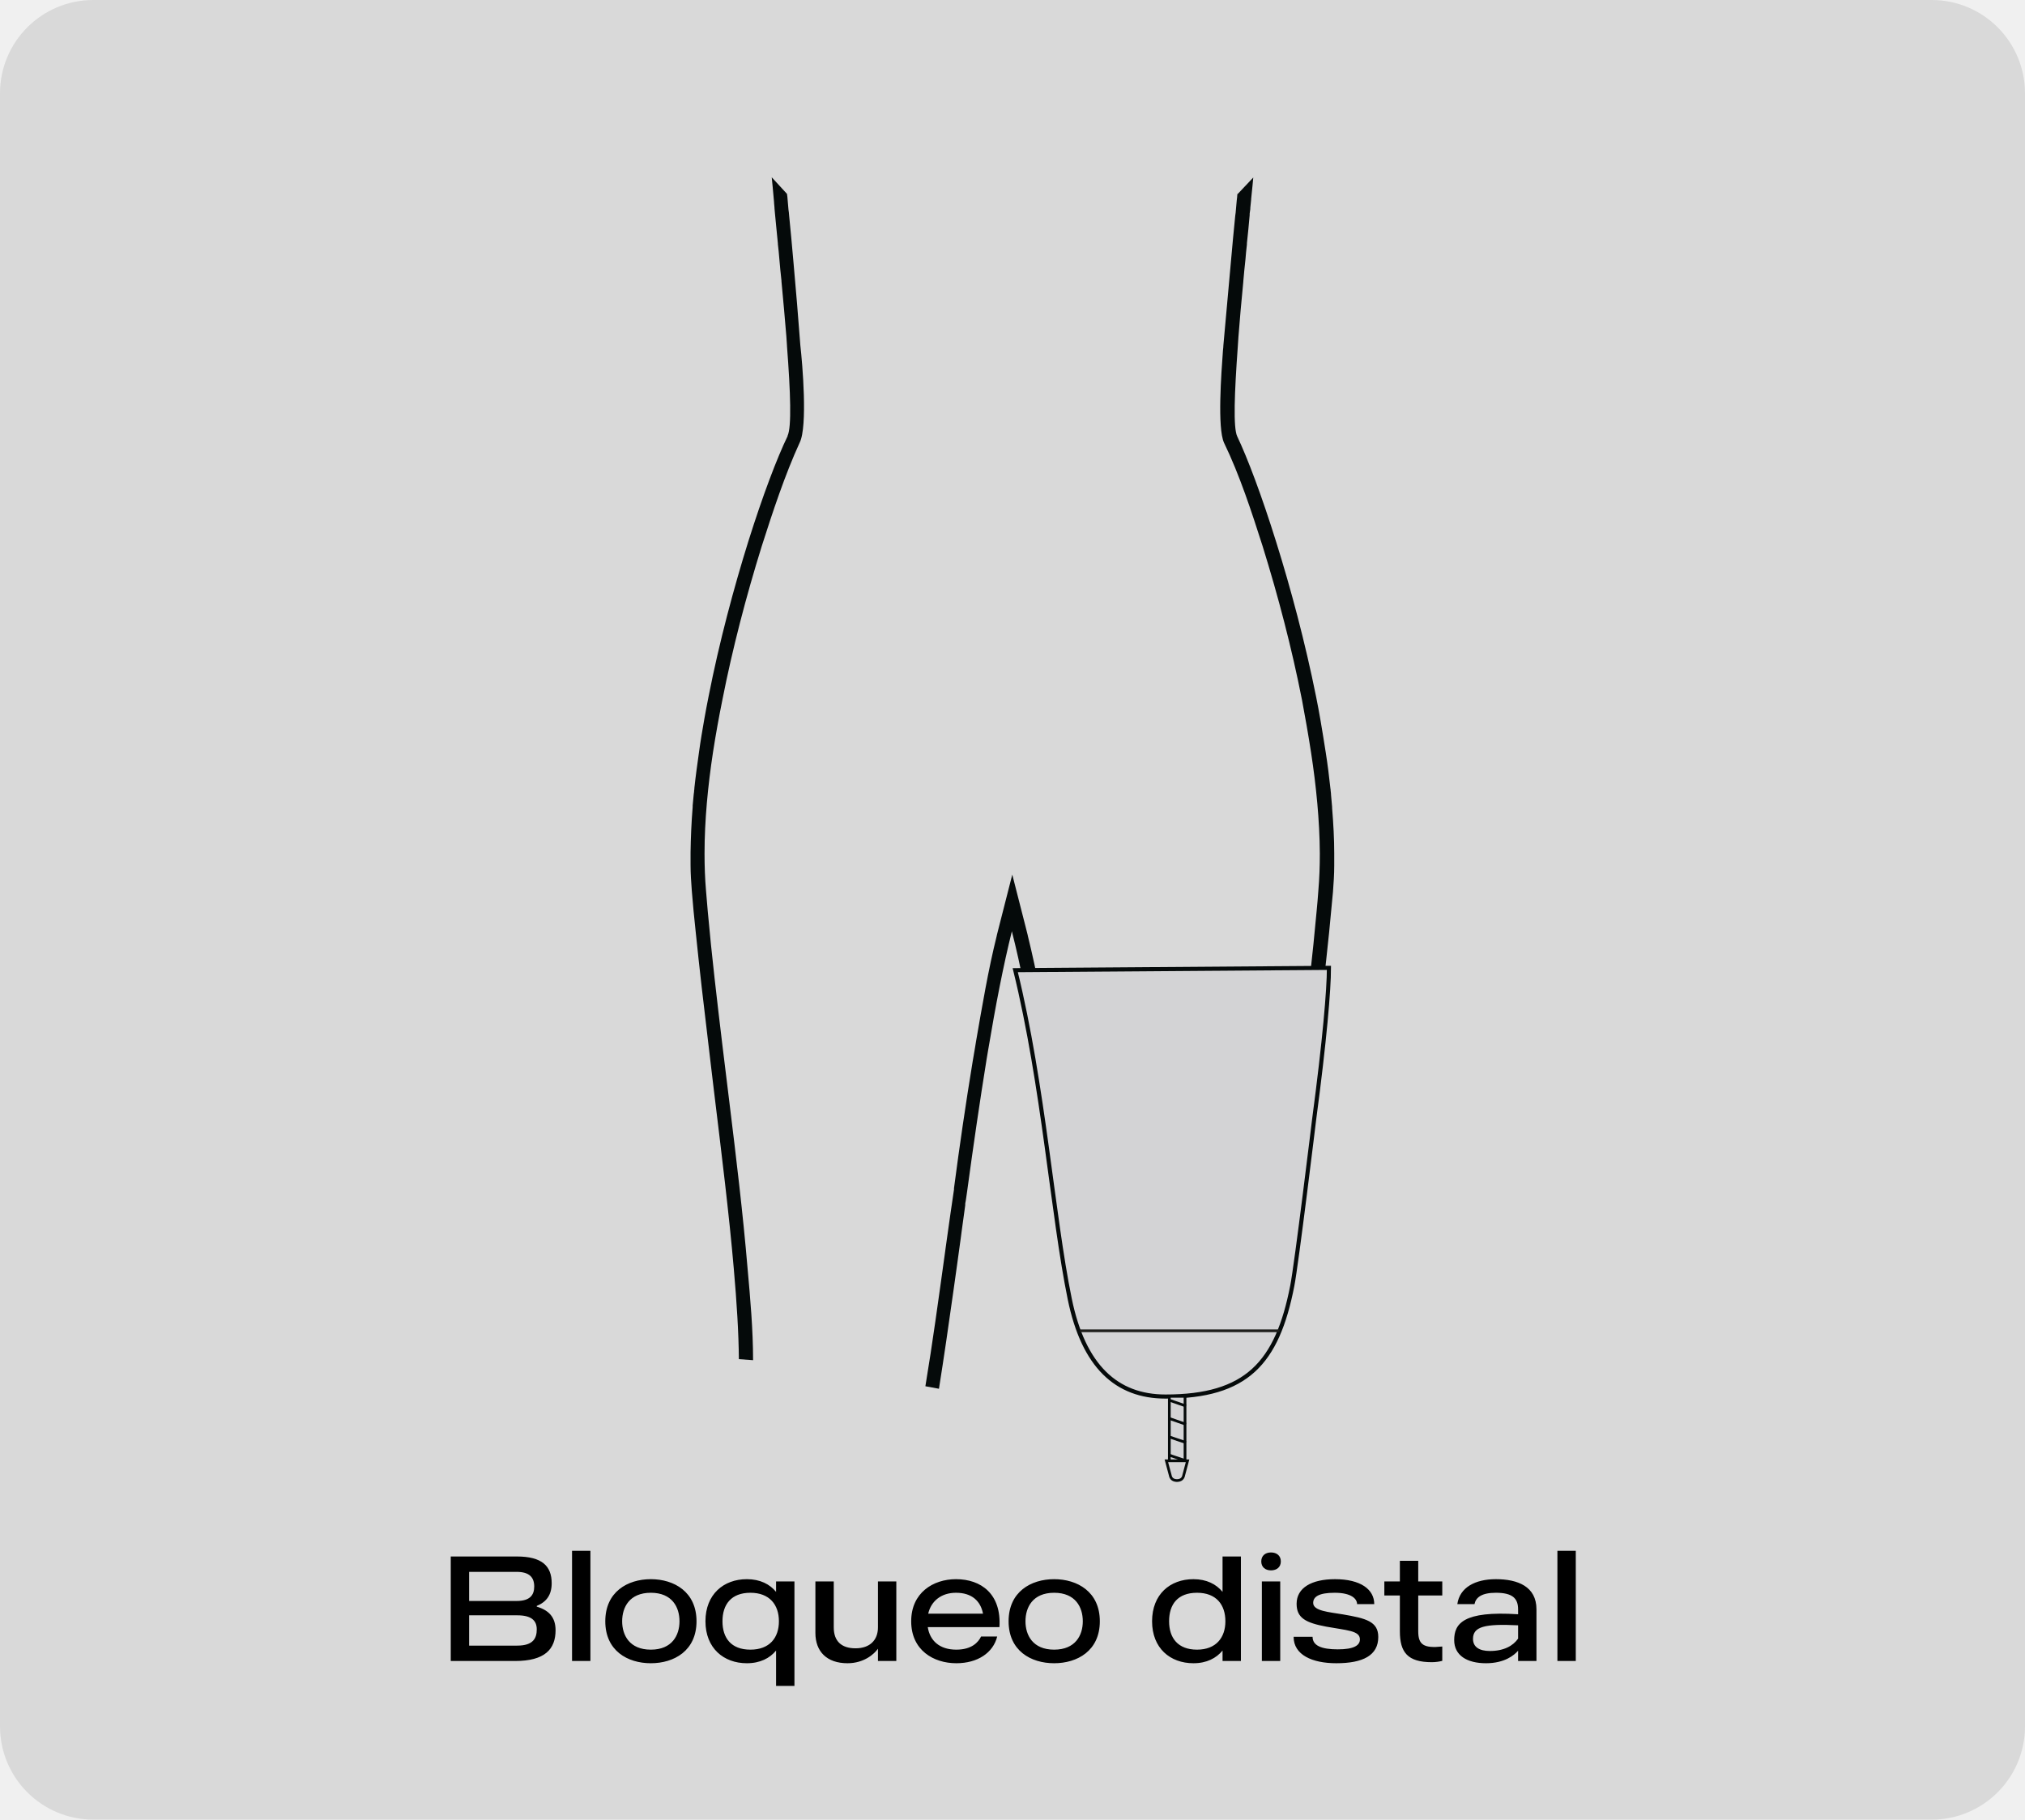
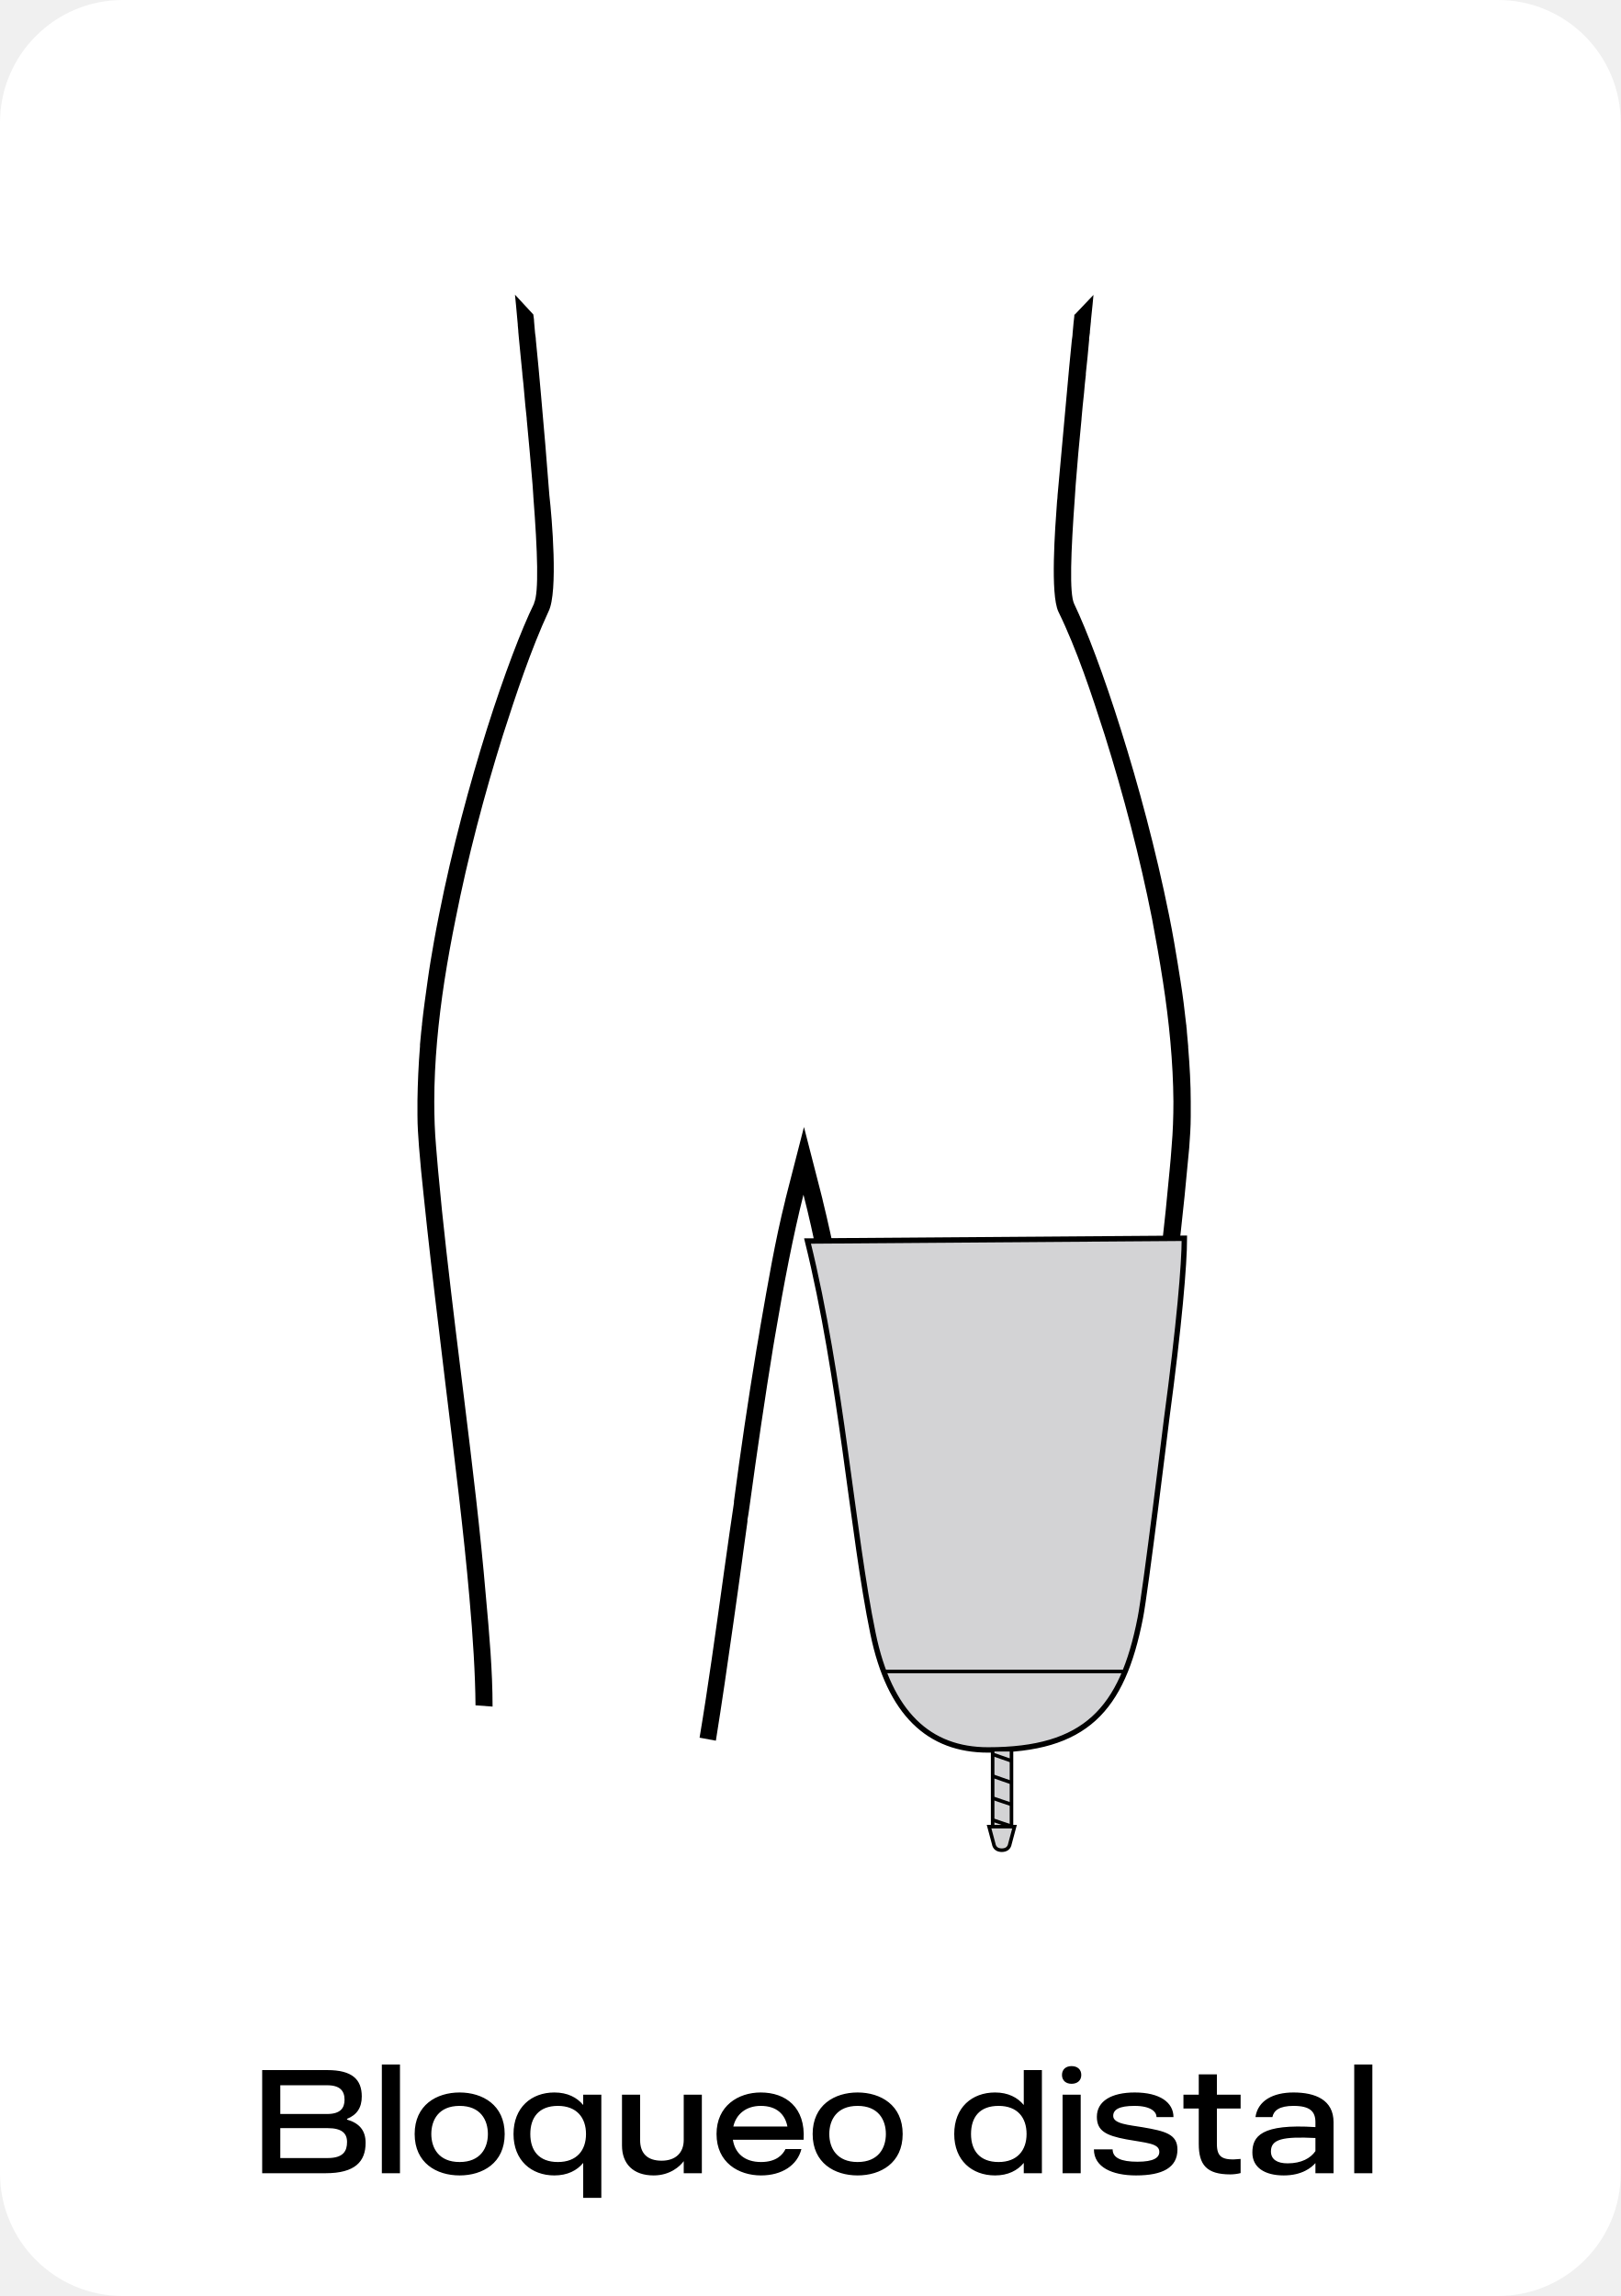
- <svg xmlns="http://www.w3.org/2000/svg" width="217" height="195" viewBox="0 0 217 195" fill="none">
-   <rect x="8.52372e-06" y="2.47442e-05" width="217" height="195" rx="10" fill="#D9D9D9" />
-   <g clip-path="url(#clip0_3841_2291)">
-     <path fill-rule="evenodd" clip-rule="evenodd" d="M100.619 148.826C101.141 145.54 101.663 141.961 102.186 138.225C102.436 136.402 102.708 134.556 102.958 132.665L103.049 131.968C103.185 131.045 103.299 130.1 103.435 129.154V128.974C103.526 128.547 103.571 128.096 103.639 127.669C104.298 122.807 105.002 117.99 105.729 113.489C105.774 113.174 105.842 112.858 105.888 112.543C106.683 107.794 107.523 103.428 108.432 99.804C109.363 103.428 110.203 107.794 110.998 112.566C111.044 112.858 111.089 113.174 111.157 113.489C111.907 118.013 112.588 122.852 113.269 127.669C113.338 128.119 113.383 128.547 113.451 128.997V129.154C113.61 130.077 113.724 130.977 113.86 131.878L113.996 132.846C114.11 133.656 114.223 134.466 114.337 135.276H115.881C115.836 135.006 115.813 134.759 115.768 134.489C115.677 133.881 115.609 133.273 115.518 132.643C115.268 130.91 115.041 129.177 114.791 127.444V127.309C114.178 122.807 113.542 118.305 112.792 113.759C112.702 113.264 112.633 112.768 112.543 112.296C111.861 108.289 111.112 104.215 110.135 100.254V100.231C110.067 99.961 109.999 99.691 109.931 99.421L108.477 93.727L107.024 99.421C106.955 99.691 106.887 99.961 106.819 100.231V100.254C105.888 103.99 105.252 107.817 104.593 111.598C104.548 111.823 104.525 112.048 104.48 112.296C104.389 112.791 104.321 113.264 104.23 113.759C103.48 118.328 102.822 122.829 102.231 127.331V127.466C101.959 129.267 101.709 131.067 101.459 132.846C101.391 133.386 101.3 133.926 101.232 134.489C100.573 139.215 99.937 143.92 99.165 148.556" fill="#050A0A" />
-     <path fill-rule="evenodd" clip-rule="evenodd" d="M132.598 20.778C132.598 21.003 132.552 21.228 132.53 21.476C132.507 21.814 132.461 22.151 132.439 22.489C132.439 22.691 132.393 22.894 132.371 23.096C132.212 24.717 132.053 26.315 131.916 27.936C131.644 30.952 131.371 33.968 131.099 37.007C131.099 37.164 131.076 37.344 131.053 37.547C130.872 40.023 130.44 45.875 131.167 47.45C132.848 50.916 134.142 54.9 135.301 58.524C136.981 63.926 138.435 69.486 139.525 75.022C139.866 76.846 140.206 78.759 140.502 80.695C141.047 84.251 141.41 87.92 141.433 91.453C141.433 92.804 141.387 94.154 141.274 95.46C141.228 96.18 141.16 96.9 141.092 97.621C140.661 102.437 140.093 107.209 139.525 111.958C139.275 114.141 139.003 116.347 138.73 118.531C138.049 124.113 137.345 129.717 136.822 135.299H138.389C138.889 129.695 139.661 123.392 140.456 116.932C140.661 115.334 140.842 113.736 141.047 112.138C141.546 108.019 142.023 103.878 142.432 99.894C142.568 98.431 142.705 97.013 142.841 95.595C142.909 94.672 142.977 93.727 142.977 92.759C142.977 92.331 142.977 91.881 142.977 91.453C142.977 89.9 142.886 88.257 142.75 86.592V86.479C142.705 86.052 142.682 85.646 142.637 85.219C142.637 85.061 142.614 84.904 142.591 84.724C142.591 84.656 142.591 84.588 142.568 84.498C142.432 83.238 142.273 81.933 142.069 80.65C141.887 79.502 141.705 78.331 141.501 77.161C141.365 76.35 141.206 75.54 141.047 74.73C139.866 68.833 138.299 63.003 136.754 58.074C135.21 53.122 133.688 49.093 132.575 46.752C132.144 45.83 132.28 42.161 132.643 37.142C132.666 36.781 132.689 36.444 132.711 36.106C132.848 34.283 133.029 32.28 133.234 30.186V30.142C133.302 29.376 133.37 28.611 133.461 27.823C133.506 27.283 133.552 26.743 133.62 26.203V26.067C133.733 25.077 133.824 24.064 133.915 23.052V22.894L133.983 22.399V22.354V22.286L134.074 21.386V21.318C134.165 20.553 134.301 19.023 134.301 19.023L132.62 20.801L132.598 20.778ZM80.7 145.765C80.7 142.524 80.405 139.193 80.11 135.929C79.61 129.987 78.883 124.023 78.156 118.08C77.906 116.032 77.657 114.006 77.407 111.958C76.839 107.209 76.271 102.437 75.84 97.621C75.772 96.9 75.726 96.18 75.658 95.46C75.544 94.154 75.499 92.826 75.499 91.453C75.499 87.897 75.862 84.183 76.407 80.605C76.703 78.691 77.043 76.823 77.407 75.022C78.497 69.486 79.951 63.926 81.631 58.524C82.79 54.9 84.107 50.894 85.697 47.428C86.56 45.695 85.992 38.987 85.765 37.007C85.538 33.99 85.288 30.974 85.016 27.958C84.879 26.338 84.72 24.695 84.561 23.074C84.561 22.871 84.516 22.669 84.493 22.466C84.47 22.106 84.425 21.768 84.402 21.408C84.402 21.206 84.357 20.981 84.334 20.778L82.699 19C82.699 19 82.88 20.801 82.949 21.678V21.746L82.994 22.241V22.309L83.04 22.826C83.153 23.929 83.244 25.01 83.358 26.09V26.158C83.426 26.698 83.471 27.238 83.516 27.756C83.585 28.543 83.653 29.331 83.744 30.096V30.164C83.948 32.235 84.107 34.215 84.266 36.039C84.289 36.376 84.311 36.736 84.334 37.051V37.096C84.72 42.116 84.834 45.762 84.402 46.685V46.73C83.267 49.071 81.745 53.077 80.201 57.984C78.656 62.936 77.089 68.743 75.931 74.64C75.772 75.45 75.613 76.26 75.476 77.048C75.272 78.219 75.067 79.412 74.909 80.582C74.727 81.888 74.545 83.17 74.409 84.453C74.409 84.521 74.409 84.611 74.386 84.678C74.386 84.814 74.363 84.949 74.341 85.106C74.295 85.511 74.273 85.916 74.227 86.322V86.412V86.479C74.091 88.145 74.023 89.788 74 91.341C74 91.791 74 92.219 74 92.669C74 93.637 74.068 94.559 74.136 95.482C74.25 96.9 74.386 98.341 74.545 99.804C74.954 103.788 75.431 107.929 75.931 112.048C76.112 113.646 76.317 115.244 76.498 116.82C77.316 123.572 78.134 130.145 78.633 135.952C78.951 139.553 79.156 142.839 79.178 145.653" fill="#050A0A" />
-     <path d="M108.795 103.968C111.839 116.348 112.793 130.235 114.632 139.193C116.109 146.418 119.652 149.66 124.898 149.66C133.575 149.66 136.868 146.081 138.48 137.798C138.935 135.525 140.82 119.994 140.82 119.994C141.955 111.486 142.41 106.039 142.41 103.721L108.795 103.968Z" fill="#D3D3D5" stroke="#050A0A" stroke-width="0.44" stroke-miterlimit="10" />
-     <path d="M126.988 149.637H125.307V156.794H126.988V149.637Z" fill="#D3D3D5" stroke="#050A0A" stroke-width="0.29" stroke-miterlimit="10" />
-     <path d="M126.148 158.663C125.739 158.663 125.466 158.483 125.398 158.077L124.989 156.547H127.26L126.852 158.077C126.784 158.483 126.511 158.663 126.102 158.663H126.148Z" fill="#D3D3D5" stroke="#050A0A" stroke-width="0.29" stroke-miterlimit="10" />
-     <path d="M125.216 150.02L127.079 150.672" stroke="#050A0A" stroke-width="0.29" stroke-miterlimit="10" />
-     <path d="M125.216 151.979L127.079 152.631" stroke="#050A0A" stroke-width="0.29" stroke-miterlimit="10" />
-     <path d="M125.216 153.959L127.079 154.589" stroke="#050A0A" stroke-width="0.29" stroke-miterlimit="10" />
-     <path d="M125.216 155.916L127.079 156.546" stroke="#050A0A" stroke-width="0.29" stroke-miterlimit="10" />
-     <path d="M115.723 142.615H137.118" stroke="#1D1D1B" stroke-width="0.29" stroke-miterlimit="10" />
+ <svg xmlns="http://www.w3.org/2000/svg" width="132" height="187" viewBox="0 0 132 187" fill="none">
+   <rect width="132" height="187" rx="10" fill="white" />
+   <path d="M28.265 172.632C29.249 172.92 29.777 173.496 29.777 174.528C29.777 176.052 28.913 177 26.525 177H21.353V168.6H26.669C28.685 168.6 29.465 169.368 29.465 170.748C29.465 171.66 29.069 172.248 28.265 172.572V172.632ZM26.645 169.836H22.829V172.176H26.645C27.737 172.176 28.061 171.684 28.061 171.012C28.061 170.292 27.689 169.836 26.645 169.836ZM26.693 175.764C27.977 175.764 28.265 175.176 28.265 174.456C28.265 173.736 27.821 173.328 26.693 173.328H22.829V175.764H26.693ZM31.1 168.144H32.576V177H31.1V168.144ZM37.432 170.424C39.304 170.424 41.104 171.444 41.104 173.808C41.104 176.172 39.304 177.18 37.432 177.18C35.56 177.18 33.772 176.172 33.772 173.808C33.772 171.444 35.56 170.424 37.432 170.424ZM37.432 176.088C39.148 176.088 39.736 174.924 39.736 173.808C39.736 172.68 39.148 171.516 37.432 171.516C35.716 171.516 35.128 172.68 35.128 173.808C35.128 174.924 35.716 176.088 37.432 176.088ZM47.499 170.604H48.975V179.004H47.499V176.16C46.995 176.772 46.227 177.18 45.147 177.18C43.287 177.18 41.823 175.968 41.823 173.808C41.823 171.636 43.287 170.424 45.147 170.424C46.227 170.424 46.995 170.832 47.499 171.444V170.604ZM45.435 176.088C46.983 176.088 47.727 175.128 47.727 173.808C47.727 172.476 46.971 171.516 45.435 171.516C43.899 171.516 43.191 172.452 43.191 173.808C43.191 175.152 43.887 176.088 45.435 176.088ZM55.686 170.604H57.162V177H55.686V176.016C55.386 176.436 54.57 177.18 53.238 177.18C51.57 177.18 50.658 176.232 50.658 174.744V170.604H52.134V174.3C52.134 175.38 52.722 175.98 53.886 175.98C55.05 175.98 55.686 175.308 55.686 174.3V170.604ZM61.958 170.424C63.986 170.424 65.618 171.624 65.45 174.276H59.69C59.858 175.368 60.638 176.088 61.982 176.088C63.23 176.088 63.758 175.488 63.974 175.032H65.27C64.946 176.34 63.698 177.18 61.982 177.18C60.158 177.18 58.358 176.136 58.358 173.808C58.358 171.516 60.122 170.424 61.958 170.424ZM59.726 173.196H64.13C63.938 172.188 63.242 171.516 61.958 171.516C60.77 171.516 59.954 172.188 59.726 173.196ZM69.846 170.424C71.718 170.424 73.518 171.444 73.518 173.808C73.518 176.172 71.718 177.18 69.846 177.18C67.974 177.18 66.186 176.172 66.186 173.808C66.186 171.444 67.974 170.424 69.846 170.424ZM69.846 176.088C71.562 176.088 72.15 174.924 72.15 173.808C72.15 172.68 71.562 171.516 69.846 171.516C68.13 171.516 67.542 172.68 67.542 173.808C67.542 174.924 68.13 176.088 69.846 176.088ZM83.381 168.6H84.857V177H83.381V176.16C82.877 176.772 82.109 177.18 81.041 177.18C79.169 177.18 77.717 175.968 77.717 173.808C77.717 171.636 79.169 170.424 81.041 170.424C82.109 170.424 82.877 170.832 83.381 171.444V168.6ZM81.329 176.088C82.853 176.088 83.609 175.128 83.609 173.808C83.609 172.476 82.877 171.516 81.329 171.516C79.769 171.516 79.085 172.452 79.085 173.808C79.085 175.152 79.793 176.088 81.329 176.088ZM86.541 177V170.604H88.017V177H86.541ZM87.273 169.716C86.817 169.716 86.493 169.452 86.493 168.996C86.493 168.54 86.817 168.276 87.273 168.276C87.741 168.276 88.065 168.54 88.065 168.996C88.065 169.452 87.741 169.716 87.273 169.716ZM93.066 173.256C94.877 173.568 95.897 173.808 95.897 175.068C95.897 176.556 94.662 177.18 92.525 177.18C90.582 177.18 89.094 176.508 89.094 175.056H90.618C90.618 175.752 91.302 176.064 92.645 176.064C93.954 176.064 94.421 175.74 94.421 175.26C94.421 174.552 93.353 174.54 91.722 174.24C90.066 173.928 89.334 173.544 89.334 172.404C89.334 171.12 90.534 170.424 92.418 170.424C94.469 170.424 95.573 171.24 95.573 172.428H94.194C94.194 172.02 93.761 171.516 92.394 171.516C91.109 171.516 90.665 171.84 90.665 172.332C90.665 172.98 91.925 173.064 93.066 173.256ZM101.041 171.732H99.109V174.612C99.109 175.692 99.541 175.992 101.041 175.836V176.988C100.825 177.048 100.501 177.096 100.201 177.096C98.257 177.096 97.633 176.304 97.633 174.612V171.732H96.385V170.604H97.633V168.948H99.109V170.604H101.041V171.732ZM105.347 170.424C107.111 170.424 108.611 171.012 108.611 172.848V177H107.135V176.172C106.823 176.532 106.055 177.18 104.555 177.18C103.019 177.18 101.999 176.544 101.999 175.32C101.999 174 102.719 172.956 107.135 173.244V172.848C107.135 171.96 106.679 171.516 105.347 171.516C104.207 171.516 103.739 171.888 103.631 172.428H102.251C102.443 171.084 103.691 170.424 105.347 170.424ZM107.135 175.2V174.132C104.471 174 103.511 174.228 103.511 175.224C103.511 175.872 104.015 176.196 104.867 176.196C105.995 176.196 106.739 175.776 107.135 175.2ZM110.295 168.144H111.771V177H110.295V168.144Z" fill="black" />
+   <g clip-path="url(#clip0_9399_4486)">
+     <path fill-rule="evenodd" clip-rule="evenodd" d="M58.304 141.772C58.781 138.791 59.258 135.545 59.735 132.155C59.963 130.502 60.212 128.827 60.44 127.112L60.523 126.479C60.648 125.642 60.751 124.785 60.876 123.927V123.764C60.959 123.376 61 122.967 61.062 122.579C61.664 118.169 62.306 113.8 62.97 109.716C63.012 109.43 63.074 109.144 63.115 108.859C63.841 104.55 64.608 100.589 65.438 97.302C66.288 100.589 67.055 104.55 67.781 108.879C67.823 109.144 67.864 109.43 67.926 109.716C68.611 113.82 69.233 118.21 69.855 122.579C69.917 122.988 69.959 123.376 70.021 123.784V123.927C70.166 124.764 70.27 125.581 70.394 126.398L70.519 127.276C70.622 128.011 70.726 128.746 70.83 129.481H72.24C72.198 129.236 72.177 129.011 72.136 128.766C72.053 128.215 71.991 127.664 71.908 127.092C71.68 125.52 71.472 123.947 71.244 122.375V122.253C70.684 118.169 70.104 114.086 69.419 109.961C69.337 109.512 69.274 109.063 69.191 108.634C68.569 105 67.885 101.304 66.993 97.71V97.69C66.931 97.445 66.869 97.2 66.806 96.955L65.479 91.789L64.152 96.955C64.09 97.2 64.028 97.445 63.965 97.69V97.71C63.115 101.1 62.535 104.571 61.933 108.001C61.892 108.205 61.871 108.409 61.83 108.634C61.747 109.083 61.684 109.512 61.602 109.961C60.917 114.106 60.316 118.19 59.777 122.273V122.396C59.528 124.029 59.3 125.663 59.072 127.276C59.009 127.766 58.926 128.256 58.864 128.766C58.263 133.054 57.682 137.321 56.977 141.527" fill="black" />
+     <path fill-rule="evenodd" clip-rule="evenodd" d="M87.502 25.613C87.502 25.817 87.461 26.021 87.44 26.246C87.419 26.552 87.378 26.858 87.357 27.165C87.357 27.349 87.316 27.532 87.295 27.716C87.15 29.186 87.005 30.636 86.88 32.106C86.631 34.842 86.382 37.578 86.134 40.334C86.134 40.477 86.113 40.641 86.092 40.824C85.926 43.07 85.532 48.379 86.196 49.808C87.73 52.953 88.912 56.567 89.97 59.854C91.505 64.754 92.832 69.798 93.827 74.82C94.138 76.474 94.449 78.21 94.719 79.966C95.217 83.192 95.548 86.52 95.569 89.726C95.569 90.951 95.528 92.176 95.424 93.36C95.382 94.013 95.32 94.667 95.258 95.32C94.864 99.689 94.346 104.018 93.827 108.326C93.599 110.307 93.35 112.308 93.101 114.288C92.479 119.352 91.836 124.436 91.359 129.5H92.79C93.246 124.416 93.952 118.699 94.677 112.839C94.864 111.389 95.03 109.939 95.217 108.49C95.673 104.753 96.108 100.996 96.482 97.382C96.606 96.055 96.73 94.769 96.855 93.483C96.917 92.645 96.979 91.788 96.979 90.91C96.979 90.522 96.979 90.114 96.979 89.726C96.979 88.317 96.896 86.826 96.772 85.315V85.213C96.73 84.825 96.71 84.458 96.668 84.07C96.668 83.927 96.647 83.784 96.627 83.621C96.627 83.559 96.627 83.498 96.606 83.416C96.482 82.273 96.336 81.089 96.15 79.925C95.984 78.884 95.818 77.822 95.631 76.76C95.507 76.025 95.362 75.29 95.217 74.555C94.138 69.206 92.707 63.917 91.297 59.446C89.887 54.954 88.498 51.299 87.482 49.175C87.088 48.338 87.212 45.01 87.544 40.457C87.564 40.13 87.585 39.824 87.606 39.518C87.73 37.864 87.896 36.047 88.083 34.148V34.107C88.145 33.413 88.207 32.718 88.29 32.004C88.332 31.514 88.373 31.024 88.436 30.534V30.411C88.539 29.513 88.622 28.594 88.705 27.675V27.532L88.767 27.083V27.042V26.981L88.85 26.164V26.103C88.933 25.409 89.058 24.02 89.058 24.02L87.523 25.633L87.502 25.613ZM40.117 138.994C40.117 136.054 39.848 133.032 39.578 130.072C39.122 124.681 38.459 119.27 37.795 113.88C37.567 112.022 37.339 110.184 37.111 108.326C36.592 104.018 36.074 99.689 35.68 95.32C35.617 94.667 35.576 94.013 35.514 93.36C35.41 92.176 35.369 90.971 35.369 89.726C35.369 86.499 35.7 83.13 36.198 79.884C36.468 78.149 36.779 76.454 37.111 74.82C38.106 69.798 39.433 64.754 40.968 59.854C42.025 56.567 43.228 52.932 44.68 49.788C45.468 48.216 44.949 42.131 44.742 40.334C44.535 37.598 44.306 34.862 44.058 32.126C43.933 30.656 43.788 29.166 43.643 27.696C43.643 27.512 43.601 27.328 43.581 27.144C43.56 26.818 43.518 26.511 43.498 26.185C43.498 26.001 43.456 25.797 43.435 25.613L41.942 24C41.942 24 42.108 25.633 42.17 26.43V26.491L42.212 26.94V27.001L42.254 27.471C42.357 28.471 42.44 29.452 42.544 30.432V30.493C42.606 30.983 42.648 31.473 42.689 31.943C42.751 32.657 42.813 33.372 42.896 34.066V34.127C43.083 36.006 43.228 37.803 43.373 39.456C43.394 39.763 43.415 40.089 43.435 40.375V40.416C43.788 44.969 43.892 48.277 43.498 49.114V49.155C42.461 51.279 41.071 54.913 39.661 59.364C38.251 63.856 36.82 69.124 35.763 74.473C35.617 75.208 35.472 75.943 35.348 76.658C35.161 77.72 34.975 78.802 34.83 79.864C34.664 81.048 34.498 82.212 34.373 83.376C34.373 83.437 34.373 83.519 34.352 83.58C34.352 83.702 34.332 83.825 34.311 83.968C34.27 84.335 34.249 84.703 34.207 85.07V85.152V85.213C34.083 86.724 34.021 88.215 34 89.624C34 90.032 34 90.42 34 90.828C34 91.706 34.062 92.543 34.124 93.38C34.228 94.667 34.352 95.974 34.498 97.301C34.871 100.915 35.306 104.672 35.763 108.408C35.929 109.858 36.115 111.307 36.281 112.737C37.028 118.862 37.774 124.824 38.23 130.092C38.521 133.359 38.707 136.34 38.728 138.892" fill="black" />
+     <path d="M65.769 101.076C68.548 112.306 69.419 124.904 71.099 133.03C72.447 139.585 75.682 142.525 80.472 142.525C88.394 142.525 91.401 139.278 92.873 131.764C93.288 129.702 95.009 115.614 95.009 115.614C96.046 107.896 96.461 102.955 96.461 100.852L65.769 101.076Z" fill="#D3D3D5" stroke="black" stroke-width="0.44" stroke-miterlimit="10" />
+     <path d="M82.38 142.508H80.846V149.001H82.38V142.508Z" fill="#D3D3D5" stroke="black" stroke-width="0.29" stroke-miterlimit="10" />
+     <path d="M81.613 150.693C81.24 150.693 80.991 150.529 80.928 150.162L80.555 148.773H82.629L82.256 150.162C82.193 150.529 81.945 150.693 81.571 150.693H81.613Z" fill="#D3D3D5" stroke="black" stroke-width="0.29" stroke-miterlimit="10" />
+     <path d="M80.763 142.852L82.463 143.444" stroke="black" stroke-width="0.29" stroke-miterlimit="10" />
+     <path d="M80.763 144.625L82.463 145.217" stroke="black" stroke-width="0.29" stroke-miterlimit="10" />
+     <path d="M80.763 146.422L82.463 146.994" stroke="black" stroke-width="0.29" stroke-miterlimit="10" />
+     <path d="M80.763 148.203L82.463 148.775" stroke="black" stroke-width="0.29" stroke-miterlimit="10" />
+     <path d="M72.094 136.133H91.629" stroke="black" stroke-width="0.29" stroke-miterlimit="10" />
  </g>
-   <path d="M57.519 172.176C58.831 172.56 59.535 173.328 59.535 174.704C59.535 176.736 58.383 178 55.199 178H48.303V166.8H55.391C58.079 166.8 59.119 167.824 59.119 169.664C59.119 170.88 58.591 171.664 57.519 172.096V172.176ZM55.359 168.448H50.271V171.568H55.359C56.815 171.568 57.247 170.912 57.247 170.016C57.247 169.056 56.751 168.448 55.359 168.448ZM55.423 176.352C57.135 176.352 57.519 175.568 57.519 174.608C57.519 173.648 56.927 173.104 55.423 173.104H50.271V176.352H55.423ZM61.3 166.192H63.268V178H61.3V166.192ZM69.743 169.232C72.239 169.232 74.639 170.592 74.639 173.744C74.639 176.896 72.239 178.24 69.743 178.24C67.247 178.24 64.863 176.896 64.863 173.744C64.863 170.592 67.247 169.232 69.743 169.232ZM69.743 176.784C72.031 176.784 72.815 175.232 72.815 173.744C72.815 172.24 72.031 170.688 69.743 170.688C67.455 170.688 66.671 172.24 66.671 173.744C66.671 175.232 67.455 176.784 69.743 176.784ZM83.165 169.472H85.133V180.672H83.165V176.88C82.493 177.696 81.469 178.24 80.029 178.24C77.549 178.24 75.597 176.624 75.597 173.744C75.597 170.848 77.549 169.232 80.029 169.232C81.469 169.232 82.493 169.776 83.165 170.592V169.472ZM80.413 176.784C82.477 176.784 83.469 175.504 83.469 173.744C83.469 171.968 82.461 170.688 80.413 170.688C78.365 170.688 77.421 171.936 77.421 173.744C77.421 175.536 78.349 176.784 80.413 176.784ZM94.082 169.472H96.05V178H94.082V176.688C93.682 177.248 92.594 178.24 90.818 178.24C88.594 178.24 87.378 176.976 87.378 174.992V169.472H89.346V174.4C89.346 175.84 90.13 176.64 91.682 176.64C93.234 176.64 94.082 175.744 94.082 174.4V169.472ZM102.444 169.232C105.148 169.232 107.324 170.832 107.1 174.368H99.42C99.644 175.824 100.684 176.784 102.476 176.784C104.14 176.784 104.844 175.984 105.132 175.376H106.86C106.428 177.12 104.764 178.24 102.476 178.24C100.044 178.24 97.644 176.848 97.644 173.744C97.644 170.688 99.996 169.232 102.444 169.232ZM99.468 172.928H105.34C105.084 171.584 104.156 170.688 102.444 170.688C100.86 170.688 99.772 171.584 99.468 172.928ZM112.962 169.232C115.458 169.232 117.858 170.592 117.858 173.744C117.858 176.896 115.458 178.24 112.962 178.24C110.466 178.24 108.082 176.896 108.082 173.744C108.082 170.592 110.466 169.232 112.962 169.232ZM112.962 176.784C115.25 176.784 116.034 175.232 116.034 173.744C116.034 172.24 115.25 170.688 112.962 170.688C110.674 170.688 109.89 172.24 109.89 173.744C109.89 175.232 110.674 176.784 112.962 176.784ZM131.009 166.8H132.977V178H131.009V176.88C130.337 177.696 129.313 178.24 127.889 178.24C125.393 178.24 123.457 176.624 123.457 173.744C123.457 170.848 125.393 169.232 127.889 169.232C129.313 169.232 130.337 169.776 131.009 170.592V166.8ZM128.273 176.784C130.305 176.784 131.313 175.504 131.313 173.744C131.313 171.968 130.337 170.688 128.273 170.688C126.193 170.688 125.281 171.936 125.281 173.744C125.281 175.536 126.225 176.784 128.273 176.784ZM135.222 178V169.472H137.19V178H135.222ZM136.198 168.288C135.59 168.288 135.158 167.936 135.158 167.328C135.158 166.72 135.59 166.368 136.198 166.368C136.822 166.368 137.254 166.72 137.254 167.328C137.254 167.936 136.822 168.288 136.198 168.288ZM143.921 173.008C146.337 173.424 147.697 173.744 147.697 175.424C147.697 177.408 146.049 178.24 143.201 178.24C140.609 178.24 138.625 177.344 138.625 175.408H140.657C140.657 176.336 141.569 176.752 143.361 176.752C145.105 176.752 145.729 176.32 145.729 175.68C145.729 174.736 144.305 174.72 142.129 174.32C139.921 173.904 138.945 173.392 138.945 171.872C138.945 170.16 140.545 169.232 143.057 169.232C145.793 169.232 147.265 170.32 147.265 171.904H145.425C145.425 171.36 144.849 170.688 143.025 170.688C141.313 170.688 140.721 171.12 140.721 171.776C140.721 172.64 142.401 172.752 143.921 173.008ZM154.555 170.976H151.979V174.816C151.979 176.256 152.555 176.656 154.555 176.448V177.984C154.267 178.064 153.835 178.128 153.435 178.128C150.843 178.128 150.011 177.072 150.011 174.816V170.976H148.347V169.472H150.011V167.264H151.979V169.472H154.555V170.976ZM160.296 169.232C162.648 169.232 164.648 170.016 164.648 172.464V178H162.68V176.896C162.264 177.376 161.24 178.24 159.24 178.24C157.192 178.24 155.832 177.392 155.832 175.76C155.832 174 156.792 172.608 162.68 172.992V172.464C162.68 171.28 162.072 170.688 160.296 170.688C158.776 170.688 158.152 171.184 158.008 171.904H156.168C156.424 170.112 158.088 169.232 160.296 169.232ZM162.68 175.6V174.176C159.128 174 157.848 174.304 157.848 175.632C157.848 176.496 158.52 176.928 159.656 176.928C161.16 176.928 162.152 176.368 162.68 175.6ZM166.893 166.192H168.861V178H166.893V166.192Z" fill="black" />
  <defs>
-     <clipPath id="clip0_3841_2291">
-       <rect width="69" height="140" fill="white" transform="translate(74 19)" />
+     <clipPath id="clip0_9399_4486">
+       <rect width="63" height="127" fill="white" transform="translate(34 24)" />
    </clipPath>
  </defs>
</svg>
